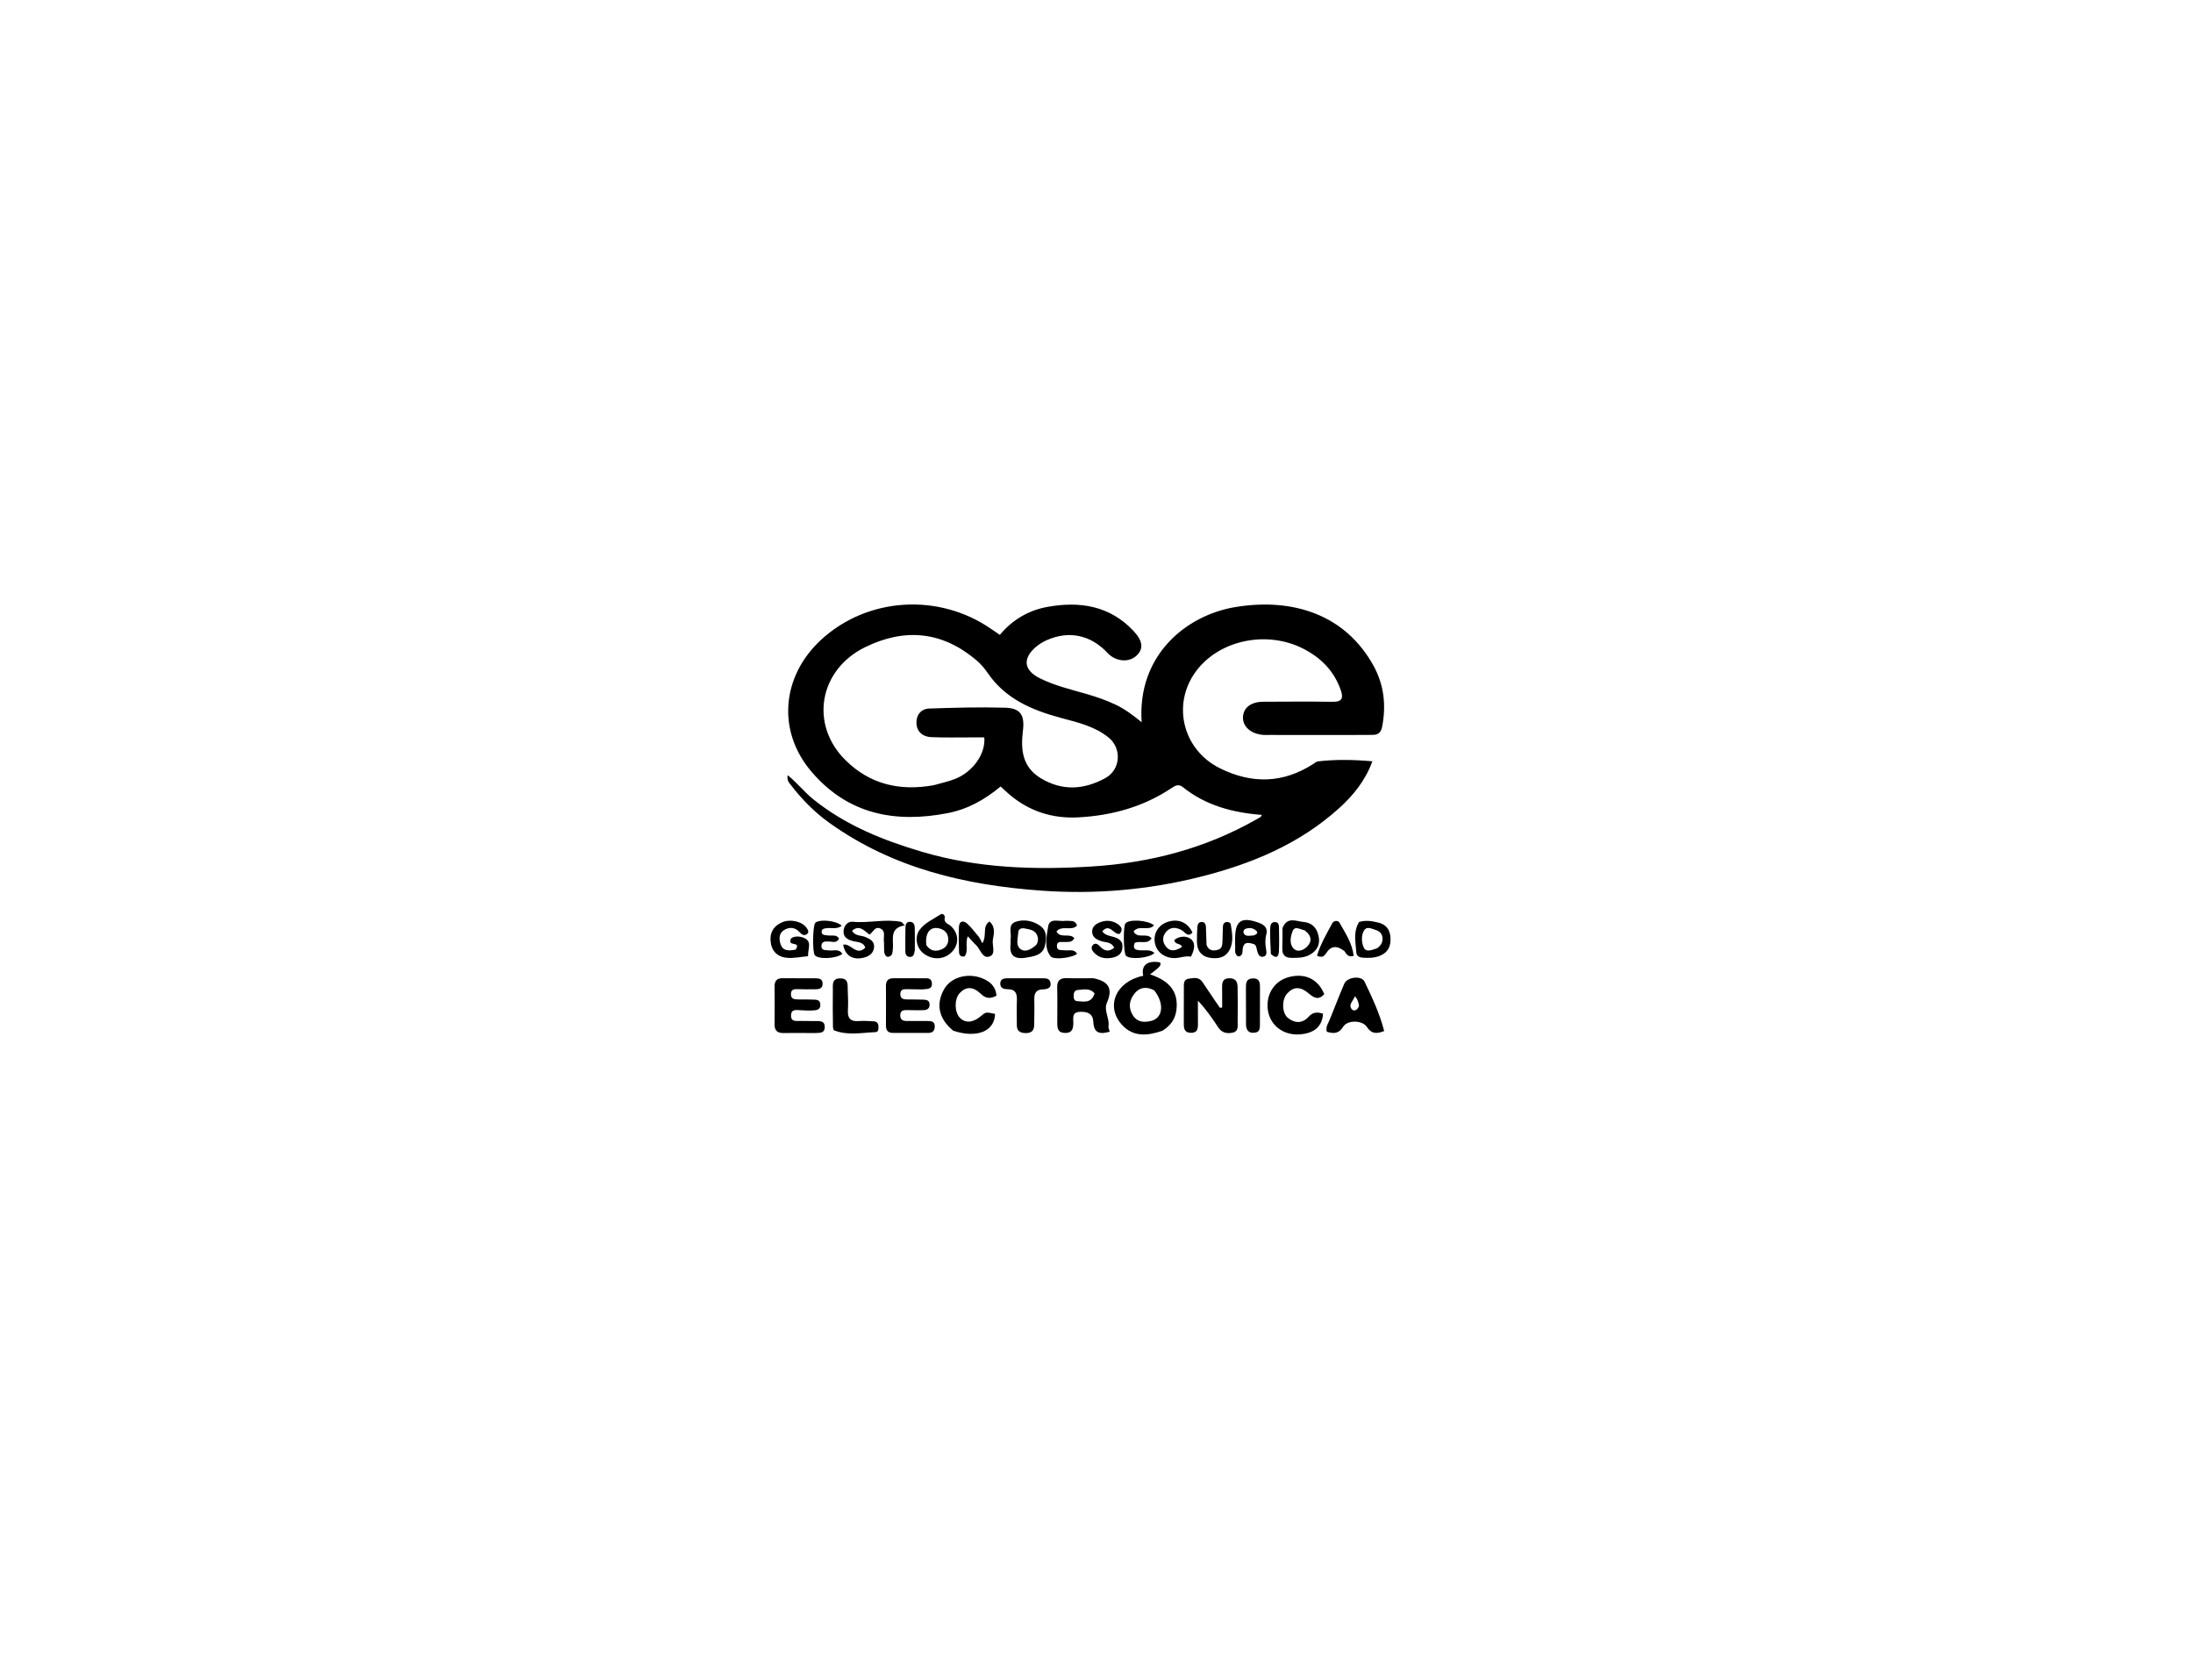
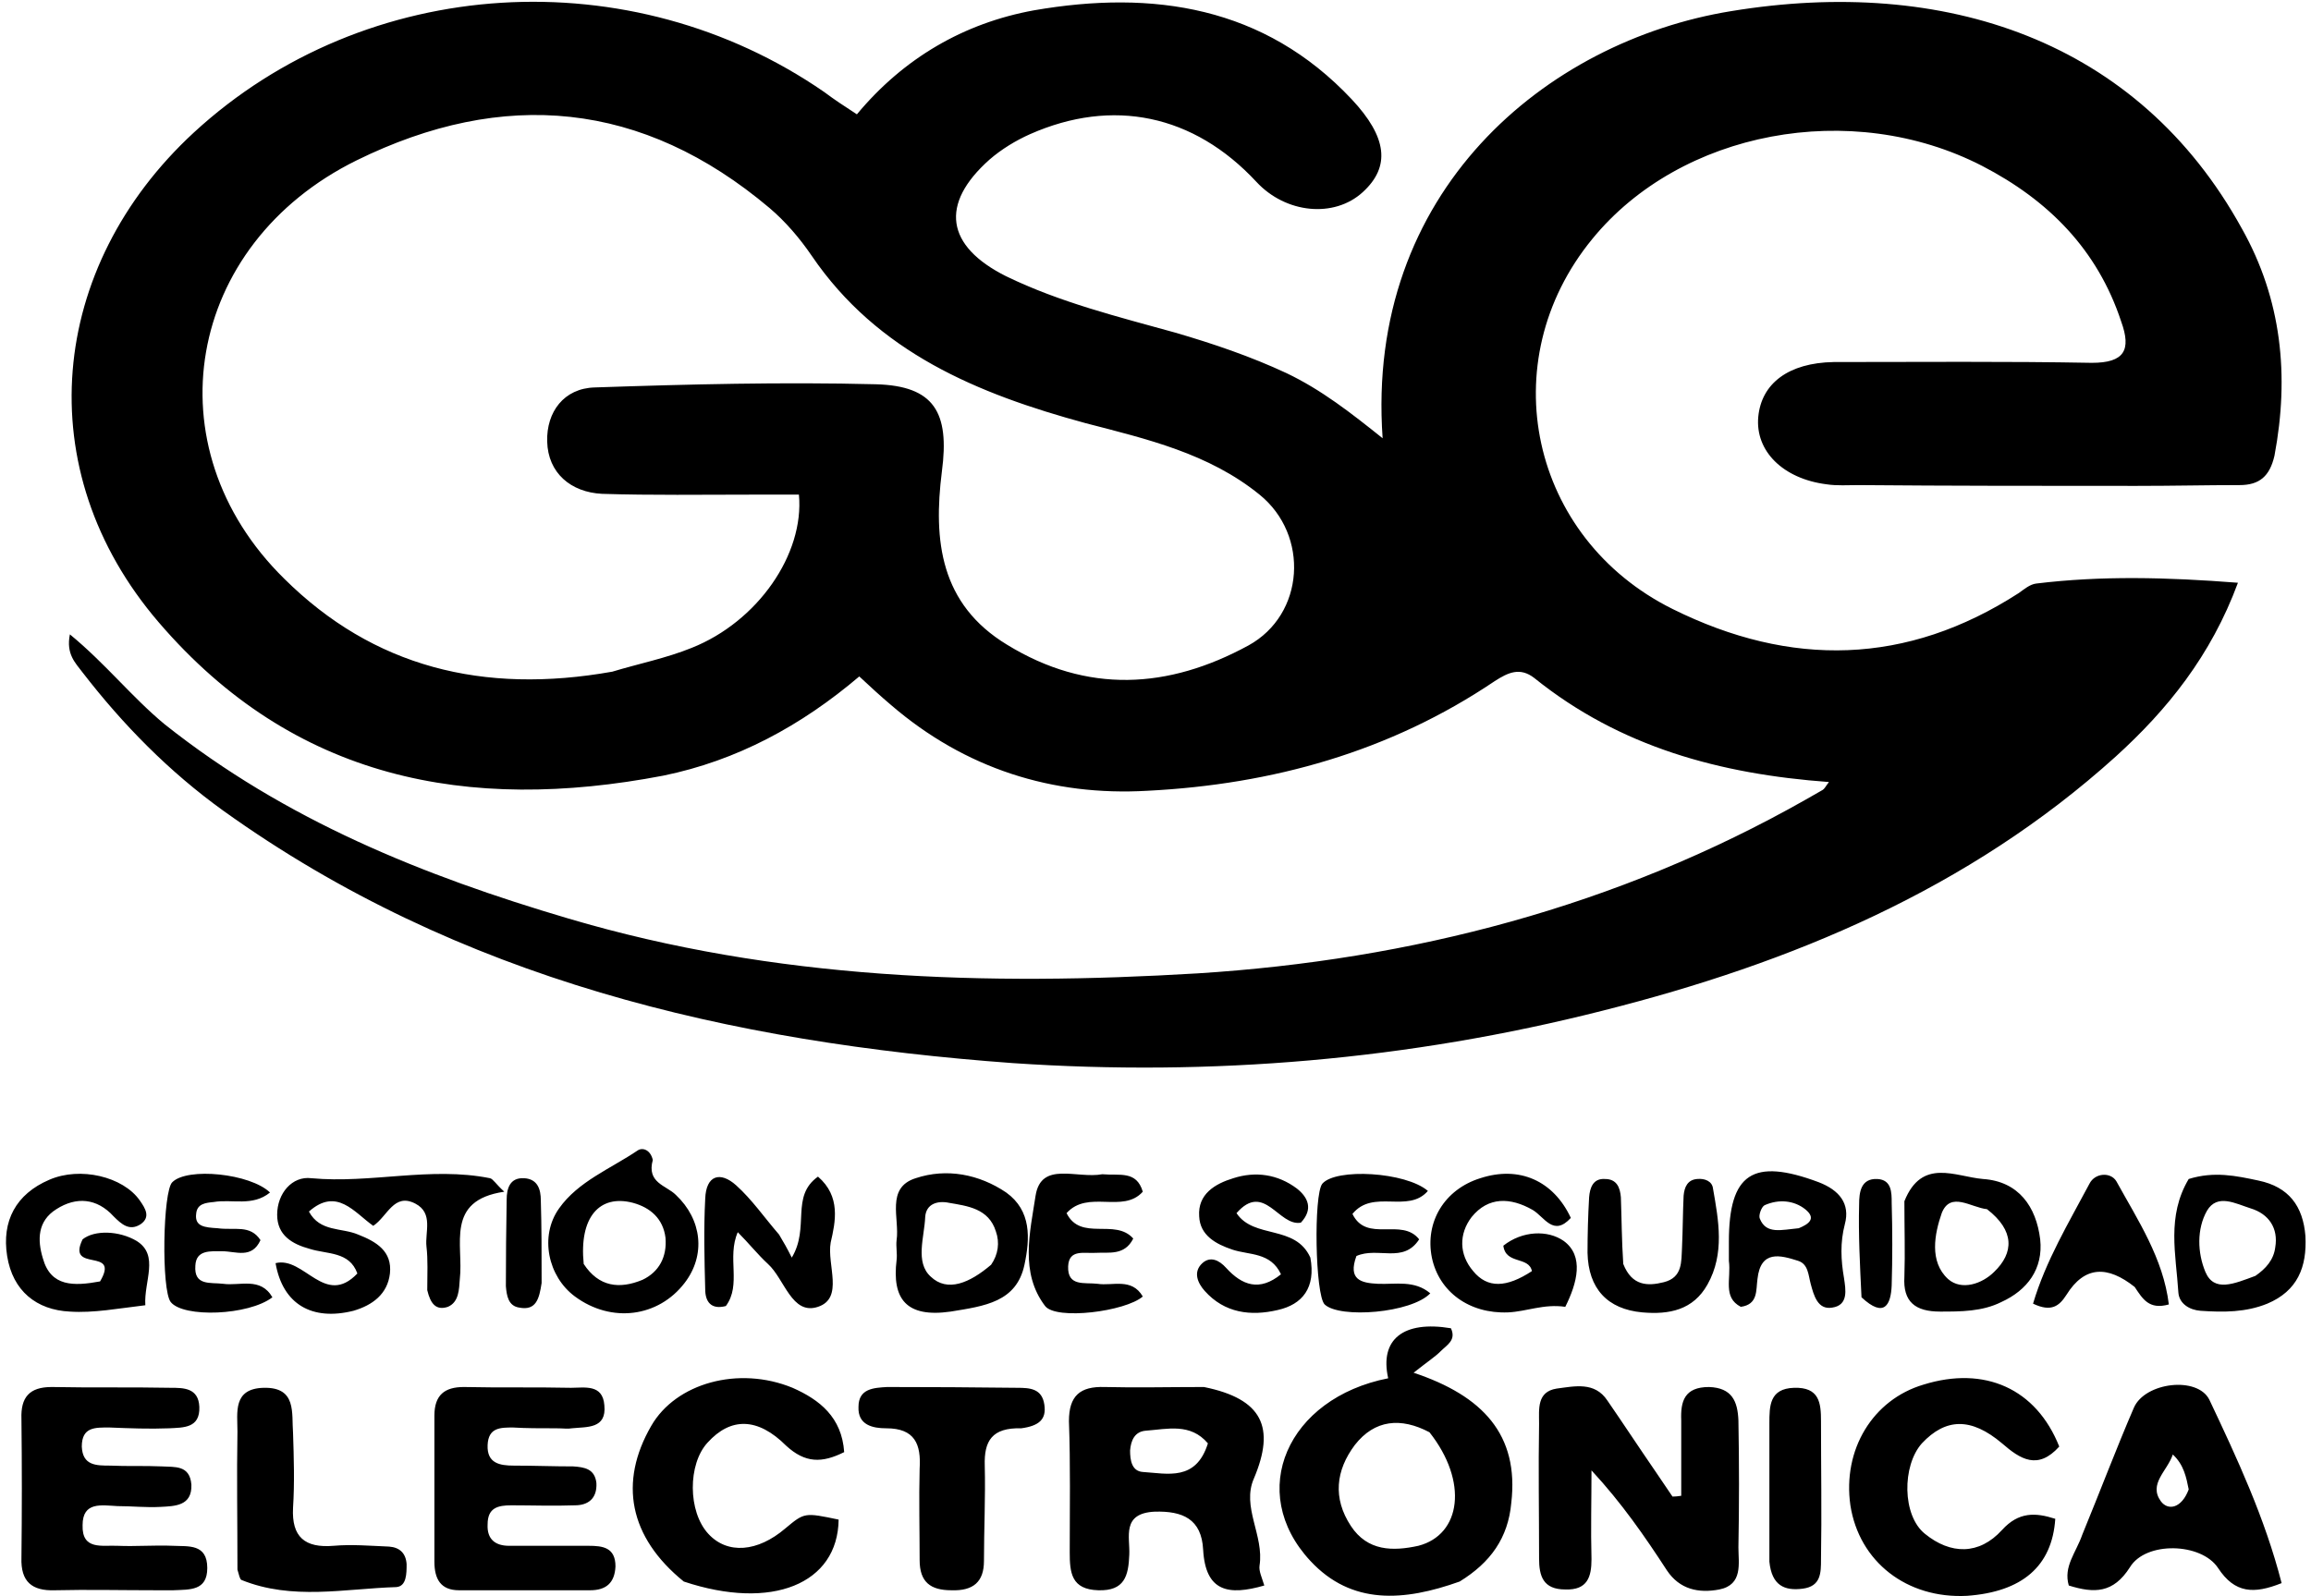
- <svg xmlns="http://www.w3.org/2000/svg" version="1.1" id="Layer_1" x="0px" y="0px" viewBox="0 0 1024 784" enable-background="new 0 0 1024 784" xml:space="preserve">
-   <path fill="#000000" opacity="1" stroke="none" d=" M627.996,343.172   C616,343.165 604.504,343.161 593.007,343.147   C591.675,343.146 590.327,343.211 589.014,343.035   C583.527,342.299 580.043,338.784 580.422,334.473   C580.794,330.252 584.244,327.674 589.892,327.64   C600.722,327.575 611.553,327.514 622.382,327.661   C626.501,327.716 627.369,326.077 626.139,322.458   C623.069,313.425 616.933,307.163 608.596,302.892   C592.085,294.434 570.645,298.486 559.454,312.137   C546.814,327.556 551.681,349.801 569.629,358.7   C584.542,366.093 599.088,365.791 613.234,356.68   C613.932,356.231 614.643,355.573 615.404,355.484   C623.624,354.526 631.835,354.658 640.829,355.443   C637.418,364.637 631.881,371.362 625.359,377.269   C606.866,394.02 584.599,403.269 560.757,409.307   C536.363,415.484 511.541,417.624 486.528,415.856   C450.91,413.339 416.843,405.418 387.143,384.094   C380.314,379.192 374.505,373.274 369.388,366.651   C368.52,365.527 367.312,364.449 367.812,361.914   C372.271,365.557 375.585,369.831 379.747,373.177   C394.852,385.32 412.293,392.312 430.623,397.731   C456.573,405.404 483.184,406.197 509.787,404.559   C536.738,402.9 562.618,396.219 586.376,382.73   C587.1,382.319 587.846,381.943 588.543,381.492   C588.781,381.338 588.901,381.003 589.265,380.475   C575.649,379.452 562.987,376.081 552.23,367.447   C550.422,365.996 548.854,366.727 547.241,367.812   C534.026,376.702 519.191,380.777 503.524,381.623   C491.493,382.272 480.487,378.811 471.183,370.8   C469.936,369.727 468.743,368.592 467.22,367.209   C459.871,373.356 451.845,377.836 442.466,379.655   C417.899,384.421 395.962,380.188 379.016,360.423   C362.526,341.19 365.111,315.58 383.392,298.724   C405.089,278.72 438.466,276.793 462.771,293.631   C463.99,294.475 465.222,295.3 466.869,296.421   C472.76,289.324 480.388,284.892 489.248,283.321   C504.222,280.664 518.154,282.781 529.213,294.506   C533.719,299.283 534.084,302.998 530.585,306.21   C527.032,309.473 520.898,308.875 517.206,304.907   C509.325,296.436 499.11,294.253 488.674,298.936   C486.876,299.743 485.116,300.82 483.633,302.11   C477.265,307.65 478.129,313.04 485.717,316.767   C492.497,320.099 499.773,321.85 506.97,323.906   C511.759,325.274 516.459,326.873 520.998,329.037   C525.369,331.121 529.144,334.003 533.098,337.216   C530.915,306.187 553.606,287.206 577.038,283.398   C603.799,279.048 628.16,286.963 641.341,310.812   C646.258,319.708 647.33,329.34 645.363,339.353   C644.842,342.004 643.496,343.095 640.988,343.113   C636.824,343.143 632.659,343.153 627.996,343.172  M436.079,366.592   C439.425,365.621 442.879,364.919 446.096,363.626   C454.369,360.299 460.317,351.837 459.606,344.29   C457.691,344.29 455.724,344.294 453.756,344.289   C447.429,344.273 441.092,344.447 434.776,344.165   C430.85,343.99 428.039,341.603 427.918,337.578   C427.806,333.876 430.05,330.939 433.888,330.813   C445.69,330.424 457.516,330.076 469.312,330.426   C476.621,330.642 478.555,333.92 477.628,341.372   C476.548,350.057 477.419,358.108 485.822,363.248   C495.91,369.418 506.132,368.78 516.155,363.272   C523.285,359.355 523.93,349.41 517.601,344.31   C511.195,339.147 503.38,337.327 495.674,335.263   C482.096,331.625 469.494,326.42 461.153,314.152   C459.673,311.977 457.876,309.912 455.871,308.215   C439.918,294.719 422.393,293.109 403.917,302.188   C382.408,312.758 377.947,338.264 394.812,354.939   C405.988,365.99 419.791,369.542 436.079,366.592  z" />
-   <path fill="#000000" opacity="1" stroke="none" d=" M542.841,481.219   C535.838,483.69 529.18,484.209 524.012,478.622   C515.947,469.902 521.096,458.143 533.817,455.589   C532.748,450.661 535.745,448.27 541.678,449.333   C542.353,450.759 541.221,451.447 540.427,452.211   C539.727,452.884 538.908,453.431 537,454.931   C545.73,457.79 550.314,462.705 549.343,471.331   C548.855,475.665 546.737,478.754 542.841,481.219  M538.961,462.393   C535.419,460.504 532.116,460.824 529.626,464.035   C527.188,467.179 526.797,470.731 529.095,474.21   C531.182,477.37 534.394,477.444 537.557,476.656   C542.951,475.311 543.863,468.649 538.961,462.393  z" />
-   <path fill="#000000" opacity="1" stroke="none" d=" M567.459,467.401   C568.285,468.634 568.95,469.57 569.615,470.506   C569.966,470.482 570.317,470.459 570.668,470.436   C570.668,467.267 570.709,464.096 570.654,460.928   C570.612,458.478 571.065,456.714 574.151,456.739   C577.136,456.763 577.847,458.541 577.88,460.926   C577.956,466.254 578.007,471.585 577.911,476.912   C577.874,478.938 578.495,481.57 575.465,482.167   C572.877,482.677 570.526,482.225 568.899,479.756   C566.085,475.487 563.184,471.276 559.353,467.198   C559.353,470.917 559.331,474.636 559.361,478.355   C559.38,480.622 558.863,482.264 556.073,482.22   C553.326,482.176 552.763,480.519 552.765,478.275   C552.77,472.613 552.74,466.95 552.787,461.288   C552.802,459.497 552.545,457.298 555.044,456.948   C557.271,456.636 559.753,455.992 561.412,458.432   C563.376,461.321 565.335,464.213 567.459,467.401  z" />
-   <path fill="#000000" opacity="1" stroke="none" d=" M510.587,456.738   C517.984,458.248 519.639,461.805 516.855,468.202   C515.288,471.803 518.179,475.424 517.598,479.166   C517.484,479.897 517.938,480.715 518.177,481.683   C513.744,482.981 510.771,482.54 510.525,477.169   C510.349,473.32 507.945,472.288 504.37,472.415   C500.187,472.564 501.283,475.553 501.189,477.811   C501.078,480.459 500.567,482.351 497.289,482.283   C493.907,482.212 493.673,480.058 493.68,477.543   C493.695,472.044 493.781,466.543 493.645,461.048   C493.564,457.781 494.998,456.586 498.138,456.688   C502.133,456.819 506.135,456.726 510.587,456.738  M511.113,463.816   C508.928,461.182 505.998,462.016 503.256,462.216   C501.891,462.315 501.36,463.397 501.331,464.701   C501.304,465.93 501.499,467.322 502.894,467.414   C506.046,467.623 509.611,468.617 511.113,463.816  z" />
-   <path fill="#000000" opacity="1" stroke="none" d=" M378.867,482.316   C374.221,482.309 370.056,482.237 365.894,482.319   C362.967,482.377 361.629,481.158 361.673,478.168   C361.759,472.34 361.749,466.51 361.675,460.681   C361.641,457.985 362.719,456.682 365.494,456.72   C370.49,456.789 375.487,456.719 380.483,456.77   C382.148,456.786 384.028,456.757 384.11,459.158   C384.203,461.89 382.097,461.841 380.283,461.894   C377.788,461.968 375.287,461.885 372.79,461.829   C371.037,461.79 369.285,461.731 369.32,464.21   C369.354,466.634 371.139,466.617 372.857,466.634   C375.022,466.657 377.19,466.613 379.352,466.7   C380.973,466.765 382.938,466.545 383.053,468.983   C383.18,471.702 381.018,471.672 379.238,471.786   C377.42,471.903 375.581,471.744 373.753,471.663   C371.754,471.575 369.399,471.067 369.367,474.135   C369.334,477.282 371.896,476.599 373.767,476.674   C376.095,476.768 378.431,476.649 380.761,476.717   C382.714,476.773 385.077,476.444 385.107,479.451   C385.138,482.42 382.853,482.225 380.848,482.304   C380.349,482.324 379.848,482.312 378.867,482.316  z" />
-   <path fill="#000000" opacity="1" stroke="none" d=" M429.04,461.936   C426.931,461.905 425.266,461.887 423.602,461.847   C422.028,461.81 420.485,461.816 420.4,463.982   C420.308,466.334 421.867,466.645 423.703,466.647   C426.2,466.65 428.699,466.652 431.194,466.732   C432.56,466.776 433.91,466.991 434.057,468.798   C434.216,470.755 433.01,471.568 431.353,471.634   C428.701,471.74 426.04,471.631 423.383,471.596   C421.721,471.574 420.389,471.883 420.364,473.979   C420.341,475.909 421.354,476.676 423.144,476.682   C426.474,476.692 429.804,476.694 433.134,476.701   C434.922,476.705 436.539,476.915 436.481,479.31   C436.431,481.381 435.347,482.286 433.327,482.277   C427.834,482.255 422.34,482.257 416.846,482.256   C414.475,482.256 413.673,480.908 413.683,478.735   C413.711,472.575 413.732,466.415 413.684,460.255   C413.664,457.665 414.966,456.711 417.392,456.73   C421.887,456.766 426.383,456.671 430.877,456.761   C432.587,456.796 434.917,456.293 435.136,458.985   C435.384,462.028 432.901,461.698 430.981,461.922   C430.488,461.98 429.983,461.936 429.04,461.936  z" />
-   <path fill="#000000" opacity="1" stroke="none" d=" M618.339,464.152   C615.617,467.249 613.383,465.77 611.062,463.798   C607.215,460.53 604.029,460.596 601.045,463.834   C598.492,466.605 598.471,472.91 601.364,475.237   C604.6,477.84 608.157,477.942 611.104,474.661   C613.152,472.381 615.316,472.511 617.788,473.295   C617.39,479.319 613.578,482.547 606.666,482.954   C599.14,483.399 593.063,478.701 592.022,471.633   C590.992,464.64 594.774,458.335 601.166,456.388   C608.87,454.042 615.38,456.852 618.339,464.152  z" />
-   <path fill="#000000" opacity="1" stroke="none" d=" M445.122,481.249   C438.198,475.583 436.866,468.673 441.004,461.589   C444.134,456.234 452.006,454.025 458.753,456.814   C462.232,458.251 464.993,460.505 465.277,464.922   C462.536,466.33 460.352,466.329 458.026,464.059   C454.385,460.507 451.049,460.521 448.126,463.662   C445.582,466.396 445.608,472.439 448.177,475.177   C450.631,477.791 454.382,477.536 457.898,474.514   C460.28,472.468 460.28,472.468 464.634,473.379   C464.455,481.46 456.224,484.908 445.122,481.249  z" />
-   <path fill="#000000" opacity="1" stroke="none" d=" M621.214,475.28   C623.471,469.706 625.483,464.448 627.705,459.28   C629.062,456.122 635.742,455.332 637.173,458.335   C640.704,465.745 644.242,473.205 646.321,481.38   C642.798,482.787 640.366,482.743 638.274,479.502   C636.182,476.263 629.184,476.117 627.192,479.372   C625.138,482.728 622.677,482.669 619.547,481.723   C618.82,479.334 620.4,477.594 621.214,475.28  M634.6,469.572   C634.255,468.065 634.028,466.503 632.65,465.158   C631.921,467.314 629.527,468.928 631.09,471.056   C631.98,472.268 633.743,472.042 634.6,469.572  z" />
-   <path fill="#000000" opacity="1" stroke="none" d=" M487.631,461.903   C483.94,461.791 482.883,463.549 482.958,466.599   C483.057,470.589 482.947,474.584 482.902,478.577   C482.872,481.249 481.574,482.409 478.828,482.341   C476.17,482.276 474.773,481.293 474.8,478.518   C474.838,474.692 474.676,470.86 474.827,467.04   C474.951,463.903 474.211,461.868 470.556,461.859   C468.899,461.855 467.019,461.485 467.067,459.196   C467.115,456.878 468.962,456.758 470.669,456.748   C476.159,456.718 481.65,456.731 487.141,456.753   C488.698,456.759 490.209,456.947 490.528,458.912   C490.841,460.842 489.777,461.647 487.631,461.903  z" />
-   <path fill="#000000" opacity="1" stroke="none" d=" M388.945,479.672   C388.871,473.559 388.79,467.91 388.894,462.264   C388.937,459.917 388.294,456.898 392.195,456.803   C396.436,456.699 395.714,459.974 395.856,462.458   C396.037,465.604 396.074,468.774 395.92,471.922   C395.738,475.637 397.375,477.009 400.984,476.728   C403.29,476.549 405.63,476.729 407.951,476.841   C409.266,476.904 410.081,477.639 410.169,479.037   C410.245,480.239 410.217,481.849 408.893,481.897   C402.379,482.133 395.782,483.601 389.398,481.031   C389.185,480.945 389.137,480.445 388.945,479.672  z" />
-   <path fill="#000000" opacity="1" stroke="none" d=" M412.839,444.452   C412.772,442.355 412.862,440.678 412.702,439.026   C412.521,437.154 413.579,434.816 411.271,433.614   C408.59,432.218 407.769,435.185 406.012,436.352   C403.557,434.656 401.354,431.522 397.852,434.577   C399.338,437.154 402.038,436.627 404.073,437.481   C406.367,438.445 408.45,439.551 408.123,442.42   C407.825,445.041 405.933,446.435 403.506,447.072   C398.262,448.448 394.631,446.283 393.717,441.066   C397.321,440.245 399.884,446.658 404.049,442.441   C403.03,439.58 400.202,439.961 398.018,439.32   C395.771,438.66 393.877,437.628 393.882,435.029   C393.887,432.296 395.839,430.118 398.167,430.353   C405.72,431.116 413.239,428.918 420.739,430.421   C421.142,430.501 421.449,431.057 422.5,432.058   C415.005,433.222 417.385,438.767 416.906,443.137   C416.762,444.446 416.831,445.988 415.355,446.568   C413.949,447.121 413.229,446.159 412.839,444.452  z" />
-   <path fill="#000000" opacity="1" stroke="none" d=" M371.561,443.353   C374.215,439.023 367.347,442.375 369.373,438.145   C370.881,436.894 374.027,436.981 376.195,438.305   C379.116,440.088 377.121,443.386 377.326,446.45   C373.91,446.759 370.82,447.413 367.784,447.223   C363.585,446.96 360.599,444.639 359.922,440.248   C359.234,435.779 360.983,432.441 365.21,430.611   C369.068,428.94 374.499,430.212 376.597,433.168   C377.315,434.179 377.988,435.302 376.697,436.182   C375.338,437.109 374.31,436.239 373.305,435.163   C371.198,432.907 368.632,432.681 366.084,434.271   C363.71,435.752 363.747,438.244 364.39,440.527   C365.409,444.145 368.327,444.007 371.561,443.353  z" />
-   <path fill="#000000" opacity="1" stroke="none" d=" M556.12,446.645   C553.404,446.197 551.176,447.213 548.885,447.306   C544.02,447.504 540.152,444.694 539.289,440.381   C538.389,435.876 540.895,431.775 545.41,430.364   C550.329,428.827 554.626,430.693 556.806,435.399   C554.644,437.783 553.464,435.329 551.956,434.416   C549.221,432.76 546.421,432.665 544.346,435.257   C542.652,437.373 542.726,439.951 544.549,442.126   C546.335,444.256 548.701,444.201 551.893,442.143   C551.492,440.241 548.626,441.258 548.327,438.887   C550.666,436.976 553.899,436.866 555.905,438.327   C558.546,440.249 557.646,443.622 556.12,446.645  z" />
-   <path fill="#000000" opacity="1" stroke="none" d=" M441.213,428.121   C440.42,431.001 442.911,431.319 444.098,432.456   C447.42,435.638 447.921,440.072 445.19,443.619   C441.856,447.948 435.98,448.661 431.411,445.291   C427.985,442.765 426.87,437.667 429.385,434.175   C431.844,430.761 435.854,429.161 439.26,426.882   C439.855,426.484 440.907,426.798 441.213,428.121  M432.54,441.246   C434.385,444.137 437.048,444.432 439.856,443.173   C441.955,442.231 443.03,440.314 442.758,437.924   C442.483,435.516 440.936,434.09 438.701,433.498   C434.486,432.38 431.859,435.325 432.54,441.246  z" />
-   <path fill="#000000" opacity="1" stroke="none" d=" M598.842,433.349   C601.047,427.763 605.194,430.16 608.659,430.458   C613.187,430.847 615.37,434.004 615.872,438.102   C616.319,441.75 614.319,444.477 611.049,446.047   C608.611,447.218 605.932,447.227 603.252,447.227   C600.155,447.227 598.632,445.98 598.758,442.766   C598.874,439.784 598.8,436.794 598.842,433.349  M609.157,434.332   C607.207,434.071 604.611,432.013 603.548,434.808   C602.562,437.402 601.873,440.883 604.284,443.102   C605.963,444.647 608.598,443.659 610.142,442.169   C612.637,439.762 612.715,437.038 609.157,434.332  z" />
-   <path fill="#000000" opacity="1" stroke="none" d=" M457.143,437.509   C457.732,438.481 458.109,439.225 458.71,440.415   C461.024,436.622 458.477,432.656 462.013,430.225   C464.856,432.702 464.162,435.866 463.635,438.528   C463.087,441.299 465.268,445.517 461.979,446.603   C458.685,447.69 457.783,443.119 455.694,441.189   C454.406,440.001 453.287,438.632 451.925,437.163   C450.482,440.406 452.404,443.806 450.428,446.505   C448.508,446.956 447.84,445.87 447.801,444.386   C447.699,440.576 447.598,436.757 447.753,432.953   C447.876,429.958 449.711,429.531 451.707,431.314   C453.663,433.062 455.206,435.274 457.143,437.509  z" />
-   <path fill="#000000" opacity="1" stroke="none" d=" M576.716,440.825   C576.714,439.693 576.711,439.028 576.712,438.362   C576.726,429.75 579.703,427.839 588.023,430.925   C590.627,431.89 592.003,433.574 591.296,436.208   C590.667,438.548 590.781,440.73 591.16,443.04   C591.388,444.435 591.779,446.393 589.721,446.699   C587.852,446.977 587.374,445.192 586.965,443.742   C586.652,442.632 586.683,441.186 585.432,440.793   C583.155,440.078 580.697,439.425 580.264,443.106   C580.099,444.508 580.44,446.252 578.224,446.592   C575.929,445.362 577.023,443.115 576.716,440.825  M585.547,436.728   C586.748,436.228 587.825,435.496 586.341,434.328   C584.853,433.157 582.988,432.994 581.243,433.823   C580.842,434.013 580.448,435.051 580.617,435.466   C581.442,437.483 583.28,436.858 585.547,436.728  z" />
-   <path fill="#000000" opacity="1" stroke="none" d=" M529.848,440.239   C528.693,443.198 530.369,443.566 532.461,443.696   C534.652,443.832 537.055,443.166 539.054,444.929   C536.693,447.385 527.651,448.135 525.777,446.255   C524.602,445.077 524.388,432.519 525.519,431.128   C527.207,429.052 536.036,429.561 538.849,432.047   C536.302,434.938 531.884,431.668 529.308,434.867   C531.13,438.567 535.494,435.263 537.71,438.108   C535.712,441.203 532.467,439.001 529.848,440.239  z" />
-   <path fill="#000000" opacity="1" stroke="none" d=" M478.718,447.187   C473.139,447.986 471.27,445.579 471.878,440.693   C471.98,439.877 471.794,439.022 471.918,438.212   C472.336,435.458 470.496,431.632 474.287,430.37   C478.161,429.08 482.264,429.871 485.677,432.243   C488.89,434.475 488.68,438.013 487.978,441.308   C486.984,445.976 482.956,446.495 478.718,447.187  M483.759,441.282   C484.725,439.992 484.895,438.503 484.423,437.059   C483.492,434.213 480.848,433.94 478.451,433.477   C477.053,433.206 475.581,433.601 475.493,435.258   C475.356,437.825 474.214,440.974 476.172,442.827   C478.307,444.846 481.083,443.586 483.759,441.282  z" />
-   <path fill="#000000" opacity="1" stroke="none" d=" M497.841,429.903   C499.978,430.122 502.058,429.448 502.917,432.125   C500.363,434.906 496.039,431.788 493.297,434.848   C495.107,438.423 499.419,435.39 501.655,438.026   C500.57,440.187 498.637,439.707 496.958,439.814   C495.545,439.904 493.588,439.295 493.509,441.539   C493.418,444.114 495.613,443.47 497.159,443.687   C499.14,443.965 501.54,442.893 502.935,445.331   C500.675,447.188 491.962,448.339 490.562,446.5   C487.363,442.3 488.716,437.173 489.418,432.64   C490.1,428.237 494.56,430.484 497.841,429.903  z" />
-   <path fill="#000000" opacity="1" stroke="none" d=" M634.603,430.467   C637.834,429.5 640.602,430.076 643.377,430.696   C647.153,431.539 649.029,433.945 649.269,437.729   C649.513,441.579 648.278,444.578 644.492,446.18   C641.79,447.323 638.984,447.329 636.145,447.113   C634.653,447 633.43,446.25 633.331,444.762   C633.017,440.038 631.765,435.225 634.603,430.467  M643.036,442.747   C644.304,441.85 645.274,440.678 645.501,439.143   C645.867,436.663 644.742,434.927 642.358,434.19   C640.52,433.621 638.172,432.305 636.916,434.457   C635.572,436.761 635.731,439.809 636.7,442.193   C637.755,444.788 640.312,443.657 643.036,442.747  z" />
-   <path fill="#000000" opacity="1" stroke="none" d=" M581.823,478.68   C581.786,472.586 581.778,466.961 581.776,461.336   C581.775,459.096 581.793,456.929 584.937,456.801   C588.082,456.673 588.337,458.689 588.331,461.029   C588.316,466.819 588.35,472.61 588.307,478.4   C588.294,480.053 588.295,481.835 586.002,482.135   C583.684,482.439 582.087,481.741 581.823,478.68  z" />
-   <path fill="#000000" opacity="1" stroke="none" d=" M523.971,440.425   C524.665,444.237 523.002,446.292 519.857,447.037   C516.473,447.839 513.208,447.421 510.715,444.646   C509.793,443.62 509.214,442.228 510.418,441.105   C511.441,440.152 512.529,440.719 513.421,441.687   C515.429,443.867 517.603,444.739 520.256,442.489   C518.98,439.679 516.319,440.105 514.24,439.425   C512.058,438.712 510.084,437.633 509.971,435.167   C509.843,432.395 512.035,431.115 514.299,430.385   C517.13,429.472 519.942,429.928 522.324,431.735   C523.736,432.805 524.445,434.289 522.759,436.031   C520.045,436.523 518.175,430.829 514.698,434.816   C516.941,438.148 522.077,436.248 523.971,440.425  z" />
-   <path fill="#000000" opacity="1" stroke="none" d=" M563.388,441.231   C564.504,444.025 566.532,443.982 568.535,443.504   C570.865,442.947 570.744,440.872 570.834,439.059   C570.942,436.902 570.914,434.737 571.026,432.58   C571.081,431.522 571.55,430.627 572.747,430.485   C573.667,430.376 574.579,430.847 574.71,431.667   C575.359,435.745 576.165,439.897 573.982,443.78   C572.19,446.967 569.165,447.613 565.812,447.312   C561.443,446.919 558.971,444.274 558.897,439.806   C558.859,437.482 558.945,435.151 559.1,432.831   C559.181,431.631 559.644,430.45 561.13,430.453   C562.628,430.456 563.041,431.63 563.098,432.849   C563.222,435.505 563.243,438.165 563.388,441.231  z" />
-   <path fill="#000000" opacity="1" stroke="none" d=" M627.784,444.085   C624.372,441.39 621.498,441.45 619.222,445.061   C618.334,446.47 617.326,447.294 614.963,446.234   C616.587,440.785 619.451,435.998 622.054,431.127   C622.794,429.742 624.789,429.603 625.463,430.799   C628.225,435.696 631.45,440.483 632.08,446.291   C629.558,447.049 628.829,445.616 627.784,444.085  z" />
-   <path fill="#000000" opacity="1" stroke="none" d=" M386.424,436.735   C388.505,437.039 390.541,436.152 391.773,438.213   C390.702,440.566 388.696,439.581 387.02,439.575   C385.486,439.569 383.73,439.38 383.566,441.432   C383.361,444.007 385.502,443.511 387.079,443.736   C389.187,444.037 391.763,442.764 393.322,445.369   C390.325,447.683 382.052,447.998 380.451,445.954   C379.289,444.47 379.494,432.04 380.7,430.864   C382.574,429.037 390.545,429.772 393.031,432.222   C390.816,434.023 388.225,433.037 385.91,433.376   C384.897,433.523 383.772,433.613 383.666,434.859   C383.526,436.49 384.836,436.605 386.424,436.735  z" />
-   <path fill="#000000" opacity="1" stroke="none" d=" M427.171,443.596   C426.904,445.625 426.474,447.107 424.418,446.728   C423.014,446.469 422.751,445.232 422.743,444.029   C422.72,440.384 422.713,436.737 422.783,433.092   C422.809,431.707 423.184,430.318 424.969,430.391   C426.667,430.46 427.104,431.811 427.136,433.202   C427.213,436.516 427.183,439.831 427.171,443.596  z" />
-   <path fill="#000000" opacity="1" stroke="none" d=" M593.427,445.426   C593.196,441.262 593.037,437.467 593.102,433.675   C593.126,432.245 593.345,430.411 595.408,430.501   C597.186,430.579 597.205,432.195 597.221,433.512   C597.264,436.987 597.336,440.467 597.185,443.936   C597.08,446.348 596.283,448.076 593.427,445.426  z" />
+ <svg xmlns="http://www.w3.org/2000/svg" version="1.2" viewBox="0 0 291 201">
+   <style>
+ 		.s0 { fill: #000000 } 
+ 	</style>
+   <path class="s0" d="m269 61.2c-12 0-23.5 0-35-0.1-1.3 0-2.7 0.1-4-0.1-5.5-0.7-9-4.2-8.6-8.5 0.4-4.2 3.8-6.8 9.5-6.9 10.8 0 21.7-0.1 32.5 0.1 4.1 0 5-1.6 3.7-5.2-3-9.1-9.2-15.3-17.5-19.6-16.5-8.5-38-4.4-49.1 9.2-12.7 15.5-7.8 37.7 10.1 46.6 14.9 7.4 29.5 7.1 43.6-2 0.7-0.5 1.4-1.1 2.2-1.2 8.2-1 16.4-0.8 25.4-0.1-3.4 9.2-8.9 16-15.4 21.9-18.5 16.7-40.8 26-64.6 32-24.4 6.2-49.3 8.3-74.3 6.6-35.6-2.6-69.7-10.5-99.4-31.8-6.8-4.9-12.6-10.8-17.7-17.4-0.9-1.2-2.1-2.3-1.6-4.8 4.5 3.7 7.8 7.9 11.9 11.3 15.2 12.1 32.6 19.1 50.9 24.5 26 7.7 52.6 8.5 79.2 6.9 26.9-1.7 52.8-8.4 76.6-21.9 0.7-0.4 1.4-0.8 2.1-1.2 0.3-0.2 0.4-0.5 0.8-1-13.7-1-26.3-4.4-37.1-13.1-1.8-1.4-3.3-0.7-5 0.4-13.2 8.9-28 13-43.7 13.8-12 0.7-23-2.8-32.3-10.8-1.3-1.1-2.5-2.2-4-3.6-7.3 6.2-15.4 10.6-24.7 12.5-24.6 4.7-46.5 0.5-63.5-19.3-16.5-19.2-13.9-44.8 4.4-61.7 21.7-20 55.1-21.9 79.4-5.1 1.2 0.9 2.4 1.7 4.1 2.8 5.9-7.1 13.5-11.5 22.3-13.1 15-2.6 29-0.5 40 11.2 4.5 4.8 4.9 8.5 1.4 11.7-3.6 3.3-9.7 2.7-13.4-1.3-7.9-8.5-18.1-10.6-28.5-6-1.8 0.8-3.6 1.9-5.1 3.2-6.3 5.6-5.5 10.9 2.1 14.7 6.8 3.3 14.1 5.1 21.3 7.1 4.8 1.4 9.5 3 14 5.1 4.4 2.1 8.1 5 12.1 8.2-2.2-31 20.5-50 43.9-53.8 26.8-4.4 51.2 3.6 64.3 27.4 5 8.9 6 18.5 4.1 28.6-0.6 2.6-1.9 3.7-4.4 3.7-4.2 0-8.3 0.1-13 0.1zm-191.9 23.4c3.3-1 6.8-1.7 10-3 8.3-3.3 14.2-11.8 13.5-19.3q-2.9 0-5.8 0c-6.4 0-12.7 0.1-19-0.1-3.9-0.2-6.8-2.6-6.9-6.6-0.1-3.7 2.1-6.7 6-6.8 11.8-0.4 23.6-0.7 35.4-0.4 7.3 0.2 9.3 3.5 8.3 11-1.1 8.7-0.2 16.7 8.2 21.8 10.1 6.2 20.3 5.6 30.4 0.1 7.1-3.9 7.7-13.9 1.4-19-6.4-5.2-14.2-7-21.9-9-13.6-3.7-26.2-8.9-34.5-21.1-1.5-2.2-3.3-4.3-5.3-6-16-13.5-33.5-15.1-52-6-21.5 10.6-26 36.1-9.1 52.7 11.2 11.1 25 14.6 41.3 11.7z" />
+   <path fill-rule="evenodd" class="s0" d="m183.8 199.2c-7 2.5-13.6 3-18.8-2.6-8.1-8.7-2.9-20.5 9.8-23-1.1-4.9 1.9-7.3 7.9-6.3 0.7 1.5-0.5 2.1-1.3 2.9-0.7 0.7-1.5 1.2-3.4 2.7 8.7 2.9 13.3 7.8 12.3 16.4-0.4 4.4-2.6 7.5-6.5 9.9zm-3.8-18.8c-3.6-1.9-6.9-1.6-9.4 1.6-2.4 3.2-2.8 6.7-0.5 10.2 2.1 3.2 5.3 3.2 8.5 2.5 5.4-1.4 6.3-8.1 1.4-14.3zm28.5 5c0.8 1.2 1.5 2.2 2.1 3.1q0.5 0 1.1-0.1c0-3.1 0-6.3 0-9.5-0.1-2.4 0.4-4.2 3.5-4.2 2.9 0.1 3.6 1.8 3.7 4.2 0.1 5.4 0.1 10.7 0 16 0 2 0.6 4.7-2.4 5.3-2.6 0.5-5 0-6.6-2.4-2.8-4.3-5.7-8.5-9.5-12.6 0 3.7-0.1 7.4 0 11.2 0 2.2-0.5 3.9-3.3 3.8-2.8 0-3.3-1.7-3.3-3.9 0-5.7-0.1-11.3 0-17 0-1.8-0.3-4 2.2-4.4 2.3-0.3 4.8-0.9 6.4 1.5 2 2.9 3.9 5.8 6.1 9zm-56.9-10.7c7.4 1.5 9 5.1 6.3 11.5-1.6 3.6 1.3 7.2 0.7 11-0.1 0.7 0.3 1.5 0.6 2.5-4.5 1.3-7.4 0.8-7.7-4.5-0.2-3.9-2.6-4.9-6.1-4.8-4.2 0.2-3.1 3.2-3.2 5.4-0.1 2.7-0.6 4.6-3.9 4.5-3.4-0.1-3.6-2.2-3.6-4.8 0-5.5 0.1-11-0.1-16.5 0-3.2 1.4-4.4 4.5-4.3 4 0.1 8 0 12.5 0zm0.5 7.1c-2.2-2.6-5.1-1.8-7.8-1.6-1.4 0.1-1.9 1.2-2 2.5 0 1.2 0.2 2.6 1.6 2.7 3.1 0.2 6.7 1.2 8.2-3.6zm-132.2 18.5c-4.7 0-8.8-0.1-13 0-2.9 0.1-4.3-1.1-4.2-4.1q0.1-8.8 0-17.5c-0.1-2.7 1-4 3.8-4 5 0.1 10 0 15 0.1 1.6 0 3.5 0 3.6 2.4 0.1 2.7-2 2.6-3.8 2.7-2.5 0.1-5 0-7.5-0.1-1.8 0-3.5-0.1-3.5 2.4 0.1 2.4 1.8 2.4 3.6 2.4 2.1 0.1 4.3 0 6.5 0.1 1.6 0.1 3.5-0.2 3.7 2.3 0.1 2.7-2.1 2.7-3.9 2.8-1.8 0.1-3.6-0.1-5.4-0.1-2-0.1-4.4-0.6-4.4 2.4-0.1 3.2 2.5 2.5 4.4 2.6 2.3 0.1 4.6-0.1 7 0 1.9 0.1 4.3-0.3 4.3 2.8 0 2.9-2.2 2.7-4.3 2.8-0.5 0-1 0-1.9 0zm50.1-20.4c-2.1 0-3.7 0-5.4-0.1-1.6 0-3.1 0-3.2 2.2-0.1 2.3 1.5 2.6 3.3 2.6 2.5 0 5 0.1 7.5 0.1 1.4 0.1 2.7 0.3 2.9 2.1 0.1 2-1.1 2.8-2.7 2.8-2.7 0.1-5.4 0-8 0-1.7 0-3 0.3-3 2.4-0.1 1.9 1 2.7 2.7 2.7q5 0 10 0c1.8 0 3.4 0.2 3.4 2.6-0.1 2.1-1.2 3-3.2 3q-8.2 0-16.5 0c-2.3 0-3.1-1.4-3.1-3.6 0-6.1 0-12.3 0-18.4 0-2.6 1.3-3.6 3.7-3.6 4.5 0.1 9 0 13.5 0.1 1.7 0 4-0.5 4.2 2.2 0.3 3-2.2 2.7-4.1 2.9-0.5 0.1-1 0-2 0zm189.3 2.3c-2.7 3-4.9 1.6-7.2-0.4-3.9-3.3-7.1-3.2-10.1 0-2.5 2.8-2.5 9.1 0.4 11.4 3.2 2.6 6.8 2.7 9.7-0.5 2.1-2.3 4.2-2.2 6.7-1.4-0.4 6-4.2 9.2-11.1 9.7-7.6 0.4-13.6-4.3-14.7-11.4-1-7 2.8-13.3 9.2-15.2 7.7-2.4 14.2 0.5 17.1 7.8zm-173.2 17c-6.9-5.6-8.2-12.5-4.1-19.6 3.1-5.4 11-7.6 17.8-4.8 3.4 1.5 6.2 3.7 6.5 8.1-2.8 1.4-4.9 1.4-7.3-0.8-3.6-3.6-7-3.6-9.9-0.4-2.5 2.7-2.5 8.7 0.1 11.5 2.4 2.6 6.2 2.3 9.7-0.7 2.4-2 2.4-2 6.7-1.1-0.1 8.1-8.4 11.5-19.5 7.8zm176.1-5.9c2.3-5.6 4.3-10.9 6.5-16 1.4-3.2 8-4 9.5-1 3.5 7.4 7 14.9 9.1 23.1-3.5 1.4-5.9 1.3-8-1.9-2.1-3.2-9.1-3.4-11.1-0.1-2.1 3.3-4.5 3.3-7.7 2.3-0.7-2.4 0.9-4.1 1.7-6.4zm13.4-5.7c-0.3-1.5-0.6-3.1-2-4.4-0.7 2.1-3.1 3.7-1.5 5.9 0.9 1.2 2.6 0.9 3.5-1.5zm-147-7.7c-3.7-0.1-4.7 1.6-4.6 4.7 0.1 4-0.1 8-0.1 12 0 2.6-1.3 3.8-4.1 3.7-2.6 0-4-1-4-3.8 0-3.8-0.1-7.6 0-11.5 0.2-3.1-0.6-5.1-4.2-5.1-1.7 0-3.6-0.4-3.5-2.7 0-2.3 1.9-2.4 3.6-2.5q8.2 0 16.4 0.1c1.6 0 3.1 0.1 3.4 2.1 0.3 1.9-0.7 2.7-2.9 3zm-98.7 17.8c0-6.1-0.1-11.8 0-17.4 0-2.4-0.6-5.4 3.3-5.5 4.2-0.1 3.5 3.2 3.7 5.7 0.1 3.1 0.2 6.3 0 9.4-0.2 3.7 1.5 5.1 5.1 4.8 2.3-0.2 4.6 0 7 0.1 1.3 0.1 2.1 0.8 2.2 2.2 0 1.2 0 2.8-1.3 2.9-6.5 0.2-13.1 1.7-19.5-0.9-0.2-0.1-0.3-0.6-0.5-1.3zm192.9-1c0-6.1 0-11.7 0-17.4 0-2.2 0-4.4 3.1-4.5 3.2-0.1 3.4 1.9 3.4 4.2 0 5.8 0.1 11.6 0 17.4 0 1.7 0 3.4-2.3 3.7-2.3 0.3-3.9-0.4-4.2-3.4z" />
+   <path fill-rule="evenodd" class="s0" d="m53.8 162.5c0-2.1 0.1-3.8-0.1-5.5-0.2-1.8 0.9-4.2-1.4-5.4-2.7-1.4-3.5 1.6-5.3 2.8-2.4-1.7-4.6-4.9-8.1-1.8 1.4 2.6 4.1 2 6.2 2.9 2.3 0.9 4.3 2.1 4 4.9-0.3 2.6-2.2 4-4.6 4.7-5.2 1.3-8.9-0.8-9.8-6 3.6-0.9 6.2 5.6 10.3 1.3-1-2.8-3.8-2.4-6-3.1-2.2-0.6-4.1-1.7-4.1-4.3 0-2.7 1.9-4.9 4.3-4.6 7.5 0.7 15-1.5 22.5 0 0.4 0.1 0.7 0.7 1.8 1.7-7.5 1.1-5.1 6.7-5.6 11-0.1 1.3-0.1 2.9-1.5 3.5-1.5 0.5-2.2-0.4-2.6-2.1zm-41.2-1.1c2.6-4.4-4.3-1-2.2-5.3 1.5-1.2 4.6-1.1 6.8 0.2 2.9 1.8 0.9 5.1 1.1 8.1-3.4 0.4-6.5 1-9.5 0.8-4.2-0.2-7.2-2.6-7.9-7-0.7-4.4 1.1-7.8 5.3-9.6 3.9-1.7 9.3-0.4 11.4 2.6 0.7 1 1.4 2.1 0.1 3-1.4 0.9-2.4 0-3.4-1-2.1-2.3-4.7-2.5-7.2-0.9-2.4 1.5-2.4 3.9-1.7 6.2 1 3.6 3.9 3.5 7.2 2.9zm184.5 3.2c-2.7-0.4-4.9 0.6-7.2 0.7-4.9 0.2-8.7-2.6-9.6-6.9-0.9-4.5 1.6-8.6 6.1-10 4.9-1.6 9.2 0.3 11.4 5-2.2 2.4-3.3-0.1-4.8-1-2.8-1.6-5.6-1.7-7.7 0.9-1.6 2.1-1.6 4.7 0.2 6.8 1.8 2.2 4.2 2.1 7.4 0-0.4-1.9-3.3-0.8-3.6-3.2 2.4-1.9 5.6-2 7.6-0.6 2.6 1.9 1.7 5.3 0.2 8.3zm-114.9-18.5c-0.8 2.9 1.7 3.2 2.9 4.4 3.3 3.1 3.8 7.6 1.1 11.1-3.3 4.3-9.2 5.1-13.8 1.7-3.4-2.5-4.5-7.6-2-11.1 2.4-3.4 6.5-5 9.9-7.3 0.6-0.4 1.6-0.1 1.9 1.2zm-8.7 13.1c1.9 2.9 4.5 3.2 7.4 2 2.1-1 3.1-2.9 2.9-5.3-0.3-2.4-1.9-3.8-4.1-4.4-4.2-1.1-6.8 1.8-6.2 7.7zm166.3-7.9c2.2-5.5 6.4-3.1 9.9-2.8 4.5 0.3 6.7 3.5 7.2 7.6 0.4 3.7-1.6 6.4-4.9 7.9-2.4 1.2-5.1 1.2-7.7 1.2-3.1 0-4.7-1.2-4.5-4.4 0.1-3 0-6 0-9.5zm10.4 1c-2-0.2-4.6-2.3-5.7 0.5-0.9 2.6-1.6 6.1 0.8 8.3 1.7 1.5 4.3 0.6 5.8-0.9 2.5-2.4 2.6-5.2-0.9-7.9zm-152.1 3.2c0.6 1 1 1.7 1.6 2.9 2.3-3.8-0.2-7.7 3.3-10.2 2.9 2.5 2.2 5.7 1.6 8.3-0.5 2.8 1.7 7-1.6 8.1-3.3 1.1-4.2-3.5-6.3-5.4-1.3-1.2-2.4-2.6-3.8-4-1.4 3.2 0.5 6.6-1.5 9.3-1.9 0.5-2.6-0.6-2.6-2.1-0.1-3.8-0.2-7.6 0-11.4 0.1-3 1.9-3.5 3.9-1.7 2 1.8 3.5 4 5.4 6.2zm119.6 3.3c0-1.1 0-1.8 0-2.4 0-8.6 3-10.6 11.3-7.5 2.6 1 4 2.7 3.3 5.3-0.6 2.3-0.5 4.5-0.1 6.8 0.2 1.4 0.6 3.4-1.5 3.7-1.8 0.3-2.3-1.5-2.7-3-0.3-1.1-0.3-2.5-1.6-2.9-2.2-0.7-4.7-1.4-5.1 2.3-0.2 1.4 0.1 3.2-2.1 3.5-2.3-1.2-1.2-3.5-1.5-5.8zm8.8-4.1c1.2-0.5 2.3-1.2 0.8-2.4-1.4-1.1-3.3-1.3-5.1-0.5-0.4 0.2-0.8 1.3-0.6 1.7 0.8 2 2.7 1.4 4.9 1.2zm-55.7 3.5c-1.1 3 0.6 3.4 2.7 3.5 2.2 0.1 4.6-0.5 6.6 1.2-2.4 2.5-11.4 3.2-13.3 1.4-1.2-1.2-1.4-13.8-0.3-15.2 1.7-2 10.5-1.5 13.3 0.9-2.5 2.9-6.9-0.3-9.5 2.9 1.8 3.7 6.2 0.4 8.4 3.2-2 3.1-5.2 0.9-7.9 2.1zm-51.1 7c-5.6 0.8-7.4-1.6-6.8-6.5 0.1-0.8-0.1-1.7 0-2.5 0.4-2.7-1.4-6.6 2.4-7.8 3.9-1.3 8-0.5 11.4 1.8 3.2 2.3 3 5.8 2.3 9.1-1 4.7-5 5.2-9.3 5.9zm5.1-5.9c0.9-1.3 1.1-2.8 0.6-4.2-0.9-2.9-3.6-3.2-5.9-3.6-1.4-0.3-2.9 0.1-3 1.8-0.1 2.5-1.3 5.7 0.7 7.5 2.1 2 4.9 0.8 7.6-1.5zm14-11.4c2.2 0.2 4.3-0.5 5.1 2.2-2.5 2.8-6.9-0.3-9.6 2.7 1.8 3.6 6.1 0.6 8.4 3.2-1.1 2.2-3.1 1.7-4.7 1.8-1.5 0.1-3.4-0.5-3.5 1.7-0.1 2.6 2.1 2 3.7 2.2 1.9 0.3 4.3-0.8 5.7 1.6-2.2 1.9-10.9 3-12.3 1.2-3.2-4.2-1.9-9.3-1.2-13.9 0.7-4.4 5.2-2.1 8.4-2.7zm136.8 0.6c3.2-1 6-0.4 8.8 0.2 3.8 0.8 5.6 3.2 5.9 7 0.2 3.9-1 6.9-4.8 8.5-2.7 1.1-5.5 1.1-8.4 0.9-1.4-0.1-2.7-0.9-2.8-2.3-0.3-4.8-1.5-9.6 1.3-14.3zm8.4 12.2c1.3-0.9 2.3-2 2.5-3.6 0.4-2.4-0.8-4.2-3.1-4.9-1.9-0.6-4.2-1.9-5.5 0.3-1.3 2.3-1.2 5.3-0.2 7.7 1.1 2.6 3.6 1.5 6.3 0.5zm-119-2.3c0.7 3.8-1 5.9-4.1 6.6-3.4 0.8-6.7 0.4-9.2-2.4-0.9-1-1.5-2.4-0.3-3.5 1-0.9 2.1-0.4 3 0.6 2 2.2 4.2 3 6.9 0.8-1.3-2.8-4-2.4-6.1-3.1-2.1-0.7-4.1-1.8-4.2-4.2-0.2-2.8 2-4.1 4.3-4.8 2.8-0.9 5.6-0.5 8 1.3 1.4 1.1 2.1 2.6 0.5 4.3-2.8 0.5-4.6-5.2-8.1-1.2 2.2 3.3 7.4 1.4 9.3 5.6zm39.4 0.8c1.1 2.8 3.1 2.8 5.1 2.3 2.4-0.6 2.2-2.6 2.3-4.4 0.1-2.2 0.1-4.4 0.2-6.5 0.1-1.1 0.5-2 1.7-2.1 1-0.1 1.9 0.3 2 1.2 0.7 4 1.5 8.2-0.7 12.1-1.8 3.2-4.8 3.8-8.2 3.5-4.4-0.4-6.8-3-6.9-7.5q0-3.5 0.2-7c0.1-1.2 0.5-2.4 2-2.3 1.5 0 1.9 1.1 2 2.3 0.1 2.7 0.1 5.4 0.3 8.4zm64.4 2.9c-3.4-2.7-6.3-2.7-8.6 1-0.9 1.4-1.9 2.2-4.2 1.1 1.6-5.4 4.5-10.2 7.1-15.1 0.7-1.4 2.7-1.5 3.4-0.3 2.7 4.9 5.9 9.7 6.6 15.5-2.5 0.7-3.3-0.7-4.3-2.2zm-241.4-7.4c2.1 0.3 4.1-0.5 5.4 1.5-1.1 2.4-3.1 1.4-4.8 1.4-1.5 0-3.3-0.2-3.4 1.8-0.2 2.6 1.9 2.1 3.5 2.3 2.1 0.3 4.7-0.9 6.2 1.7-3 2.3-11.2 2.6-12.8 0.6-1.2-1.5-1-14 0.2-15.1 1.9-1.9 9.8-1.1 12.3 1.3-2.2 1.8-4.8 0.8-7.1 1.2-1 0.1-2.1 0.2-2.2 1.5-0.2 1.6 1.1 1.7 2.7 1.8zm40.8 6.9c-0.3 2-0.7 3.5-2.8 3.1-1.4-0.2-1.6-1.5-1.7-2.7q0-5.4 0.1-10.9c0-1.4 0.4-2.8 2.2-2.7 1.7 0.1 2.1 1.4 2.1 2.8 0.1 3.3 0.1 6.6 0.1 10.4zm166.2 1.8c-0.2-4.1-0.4-7.9-0.3-11.7 0-1.5 0.2-3.3 2.3-3.2 1.8 0.1 1.8 1.7 1.8 3 0.1 3.5 0.1 7 0 10.4-0.1 2.4-0.9 4.2-3.8 1.5z" />
</svg>
